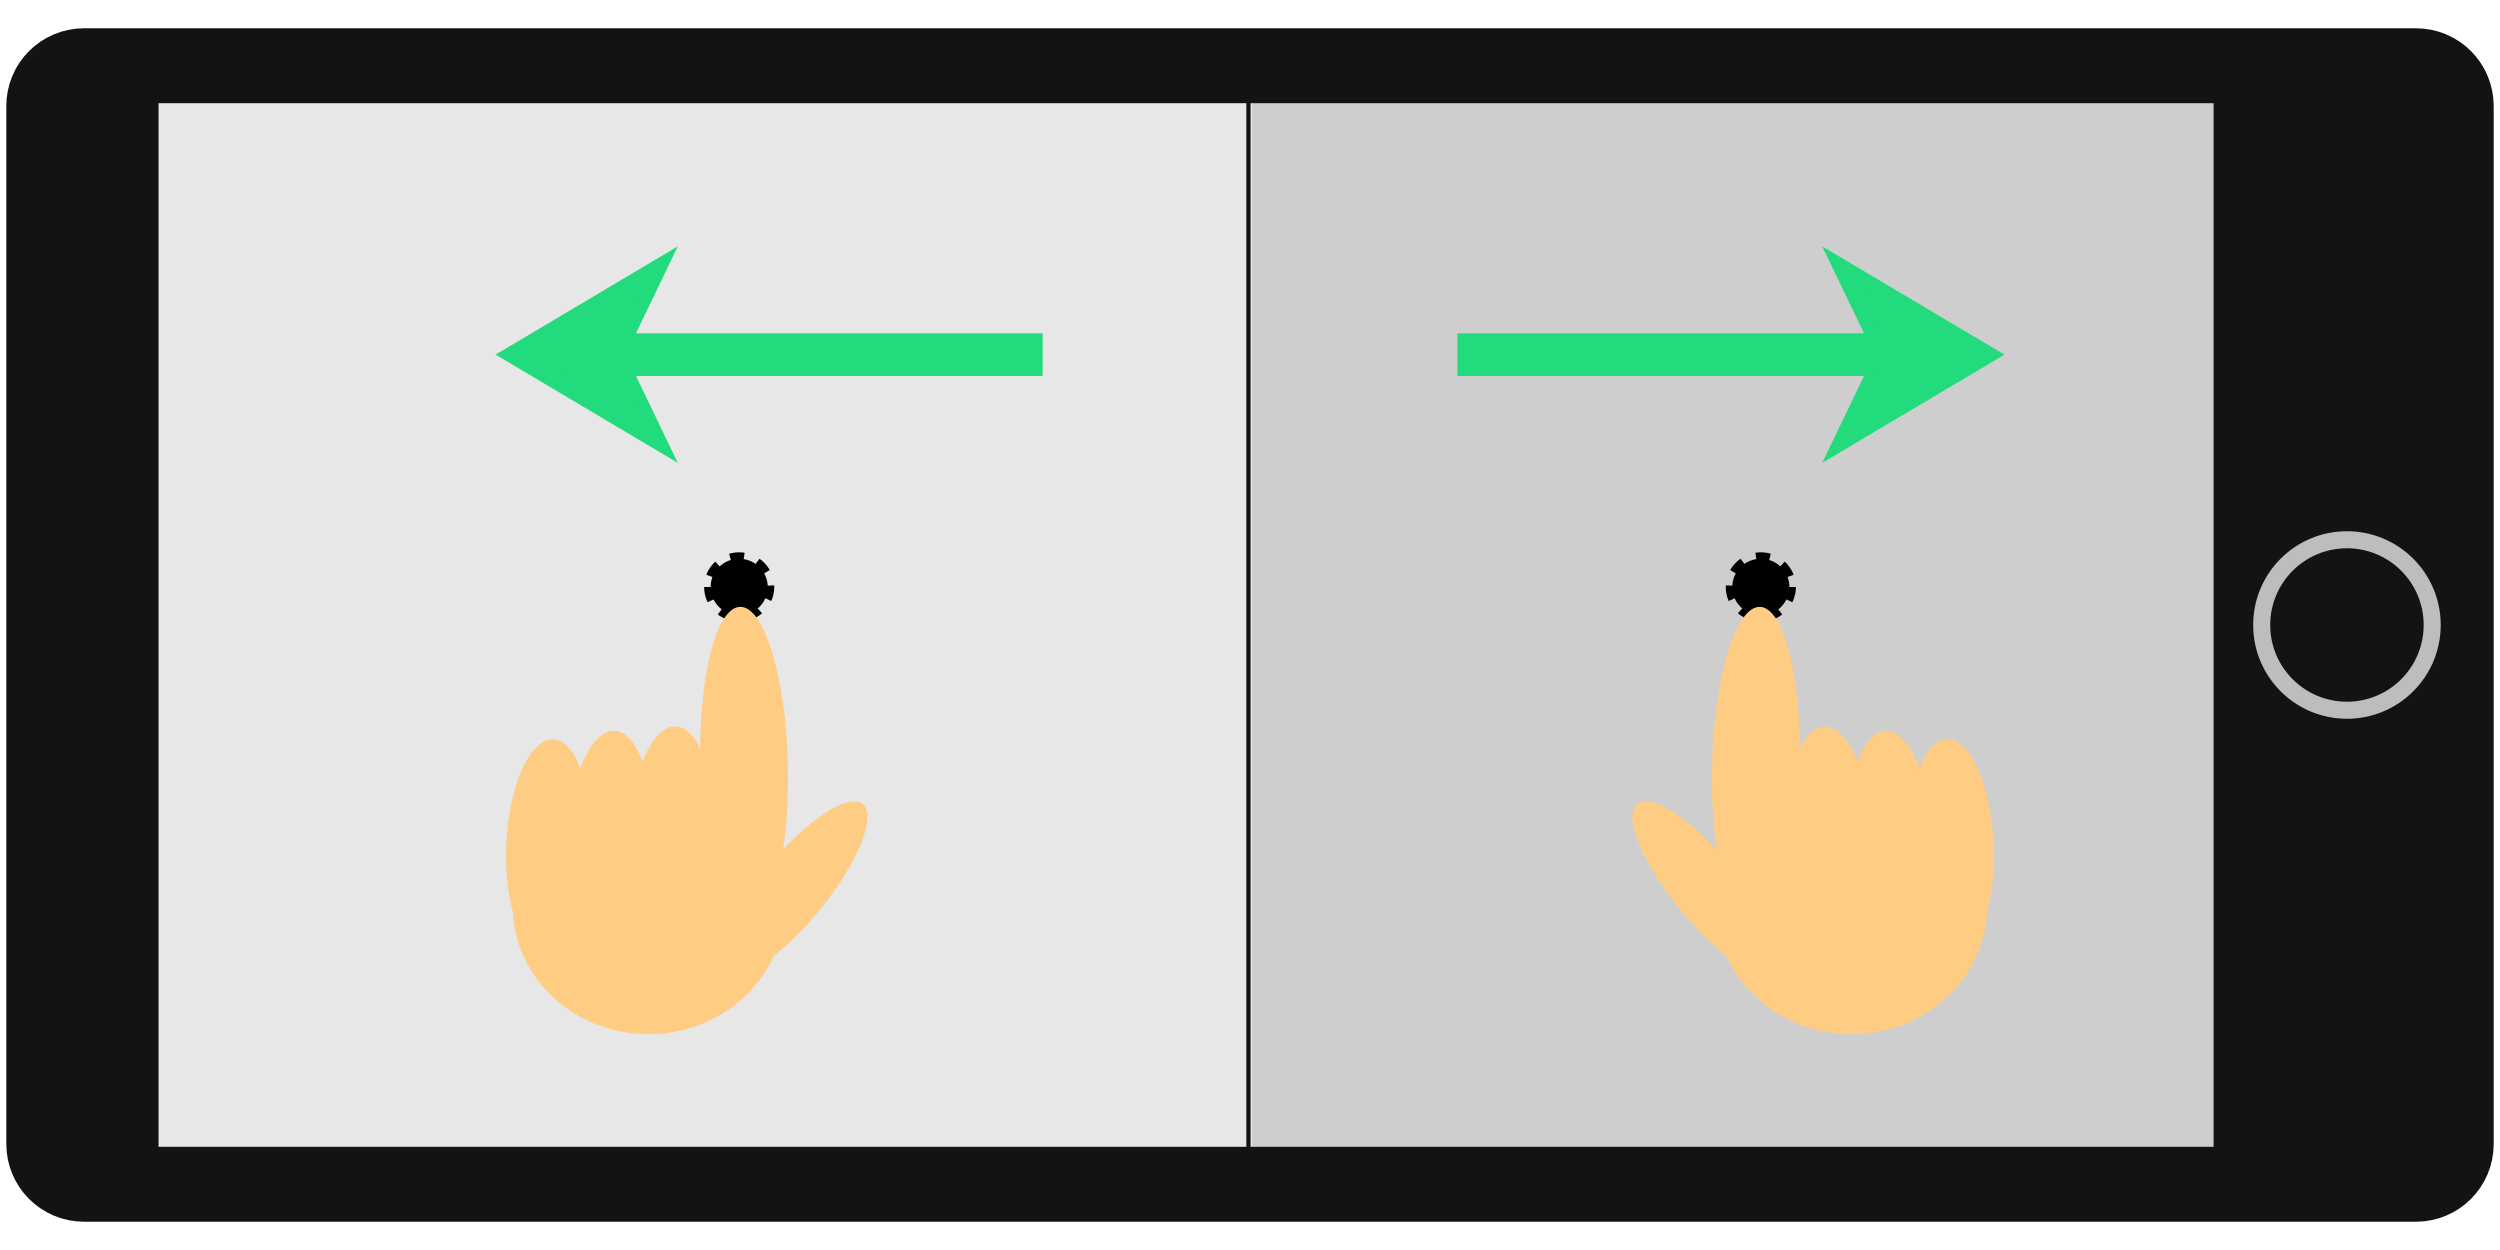
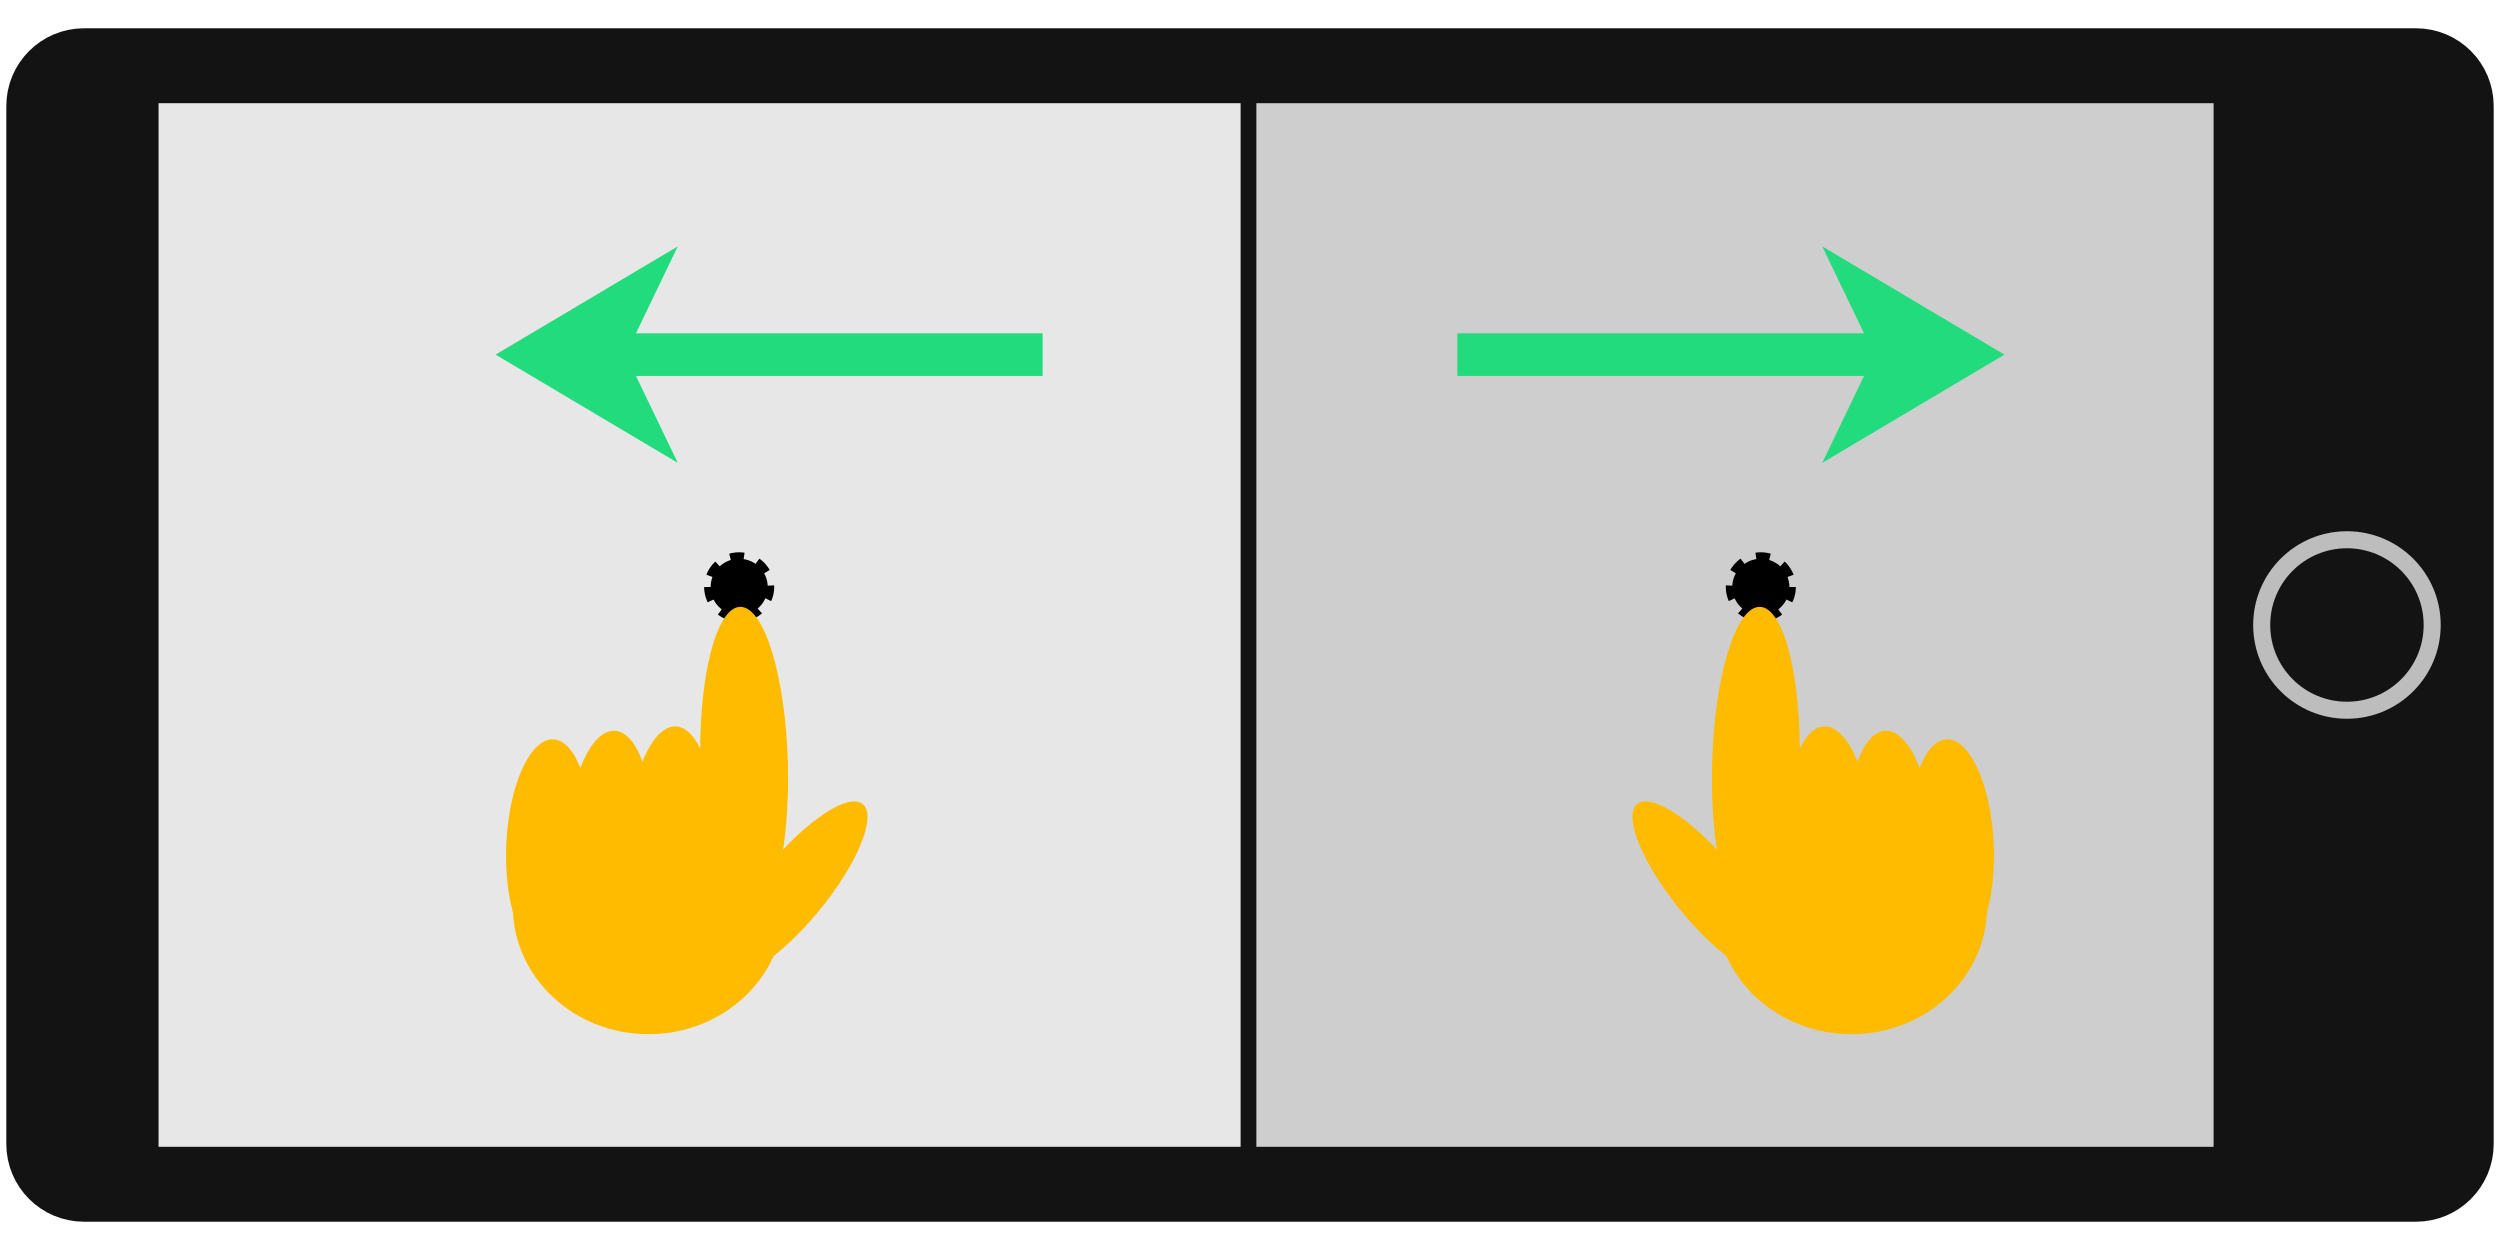
<svg xmlns="http://www.w3.org/2000/svg" width="600" height="300" viewBox="0 0 600 300" id="svg2" version="1.1">
  <defs id="defs4">
    <marker style="overflow:visible" id="marker4580" refX="0" refY="0" orient="auto">
      <path transform="matrix(-0.4,0,0,-0.4,-4,0)" style="fill:#21db7c;fill-opacity:1;fill-rule:evenodd;stroke:#21db7c;stroke-width:1pt;stroke-opacity:1" d="M 0,0 5,-5 -12.5,0 5,5 0,0 Z" id="path4582" />
    </marker>
    <marker orient="auto" refY="0" refX="0" id="Arrow1Mend" style="overflow:visible">
      <path id="path4189" d="M 0,0 5,-5 -12.5,0 5,5 0,0 Z" style="fill:#21db7c;fill-opacity:1;fill-rule:evenodd;stroke:#21db7c;stroke-width:1pt;stroke-opacity:1" transform="matrix(-0.4,0,0,-0.4,-4,0)" />
    </marker>
    <marker orient="auto" refY="0" refX="0" id="TriangleOutL" style="overflow:visible">
      <path id="path4322" d="m 5.77,0 -8.65,5 0,-10 8.65,5 z" style="fill:#000000;fill-opacity:1;fill-rule:evenodd;stroke:#000000;stroke-width:1pt;stroke-opacity:1" transform="scale(0.8,0.8)" />
    </marker>
  </defs>
  <g id="layer1" transform="translate(0,-752.3622)">
-     <g id="g4459" transform="matrix(1.022959,0,0,1.022959,-6.887755,-20.71751)">
-       <g transform="translate(5.357147,-0.35715)" id="g4416">
-         <rect style="opacity:1;fill:#d7d7d7;fill-opacity:0.596;stroke:none;stroke-width:4;stroke-linecap:round;stroke-linejoin:miter;stroke-miterlimit:4;stroke-dasharray:none;stroke-opacity:1" id="rect4404" width="259.286" height="254.286" x="35" y="775.934" ry="0" />
-         <rect ry="0" y="776.648" x="295" height="254.286" width="259.286" id="rect4406" style="opacity:1;fill:#adadad;fill-opacity:0.596;stroke:none;stroke-width:4;stroke-linecap:round;stroke-linejoin:miter;stroke-miterlimit:4;stroke-dasharray:none;stroke-opacity:1" />
-         <path style="fill:none;fill-rule:evenodd;stroke:#131313;stroke-width:1;stroke-linecap:butt;stroke-linejoin:miter;stroke-miterlimit:4;stroke-dasharray:none;stroke-opacity:1" d="m 294.286,769.505 0,266.429" id="path4408" />
-       </g>
-       <g transform="matrix(0.4809534,0,0,1,110.8376,-8.381497)" id="g4704">
-         <path style="fill:none;fill-rule:evenodd;stroke:#21db7c;stroke-width:10;stroke-linecap:butt;stroke-linejoin:miter;stroke-miterlimit:4;stroke-dasharray:none;stroke-opacity:1;marker-end:url(#Arrow1Mend)" d="M 292.143,847.308 45,847.308" id="path4174" />
-         <path id="path4578" d="m 494.471,847.308 247.143,0" style="fill:none;fill-rule:evenodd;stroke:#21db7c;stroke-width:10;stroke-linecap:butt;stroke-linejoin:miter;stroke-miterlimit:4;stroke-dasharray:none;stroke-opacity:1;marker-end:url(#marker4580)" />
-       </g>
-       <g transform="translate(-196.7857,-2.2617187e-5)" id="g4398">
-         <rect style="opacity:1;fill:none;fill-opacity:1;stroke:#131313;stroke-width:17.573;stroke-linecap:round;stroke-linejoin:miter;stroke-miterlimit:4;stroke-dasharray:none;stroke-opacity:1" id="rect4362" width="565.999" height="262.427" x="213.786" y="771.149" ry="9.446" />
-         <rect style="opacity:1;fill:#131313;fill-opacity:1;stroke:none;stroke-width:20;stroke-linecap:round;stroke-linejoin:miter;stroke-miterlimit:4;stroke-dasharray:none;stroke-opacity:1" id="rect4364" width="52.143" height="247.143" x="722.857" y="778.076" ry="0" />
-         <circle style="opacity:1;fill:#131313;fill-opacity:1;stroke:#bdbdbd;stroke-width:4;stroke-linecap:round;stroke-linejoin:miter;stroke-miterlimit:4;stroke-dasharray:none;stroke-opacity:1" id="path4370" cx="754.143" cy="902.362" r="20" />
-         <rect ry="0" y="779.505" x="214.286" height="247.143" width="26.429" id="rect4396" style="opacity:1;fill:#131313;fill-opacity:1;stroke:none;stroke-width:20;stroke-linecap:round;stroke-linejoin:miter;stroke-miterlimit:4;stroke-dasharray:none;stroke-opacity:1" />
-       </g>
-       <g transform="translate(5.365666,-14)" id="g4439">
-         <g id="g4164" transform="matrix(1.016925,0,0,1.006358,9.432877,37.68465)">
-           <circle r="6.589" cy="864.269" cx="398.307" id="path4154" style="opacity:1;fill:#000000;fill-opacity:1;stroke:#000000;stroke-width:3;stroke-linejoin:round;stroke-miterlimit:4;stroke-dasharray:3, 3;stroke-dashoffset:0;stroke-opacity:1" />
-           <g id="g4156">
-             <ellipse style="opacity:1;fill:#ffcc83;fill-opacity:1;stroke:none;stroke-width:20;stroke-linejoin:round;stroke-miterlimit:4;stroke-dasharray:none;stroke-opacity:1" id="path4136" cx="419.213" cy="938.72" rx="31.315" ry="29.799" />
-             <ellipse style="opacity:1;fill:#ffcc83;fill-opacity:1;stroke:none;stroke-width:20;stroke-linejoin:round;stroke-miterlimit:4;stroke-dasharray:none;stroke-opacity:1" id="path4138" cx="895.367" cy="-420.057" rx="36.871" ry="10.102" transform="matrix(-0.02541881,0.9996769,-0.9996769,-0.02541881,0,0)" />
-             <ellipse transform="matrix(0.6065255,0.7950641,-0.9233577,0.3839408,0,0)" ry="8.096" rx="25.338" cy="269.036" cx="1045.638" id="ellipse4140" style="opacity:1;fill:#ffcc83;fill-opacity:1;stroke:none;stroke-width:20;stroke-linejoin:round;stroke-miterlimit:4;stroke-dasharray:none;stroke-opacity:1" />
-             <ellipse style="opacity:1;fill:#ffcc83;fill-opacity:1;stroke:none;stroke-width:20;stroke-linejoin:round;stroke-miterlimit:4;stroke-dasharray:none;stroke-opacity:1" id="ellipse4142" cx="836.428" cy="-417.607" rx="24.67" ry="10" transform="matrix(0.00619321,0.9999808,-0.9790091,-0.2038163,0,0)" />
-             <ellipse transform="matrix(0.00619321,0.9999808,-0.9790091,-0.2038163,0,0)" ry="10" rx="24.67" cy="-432.064" cx="834.492" id="ellipse4146" style="opacity:1;fill:#ffcc83;fill-opacity:1;stroke:none;stroke-width:20;stroke-linejoin:round;stroke-miterlimit:4;stroke-dasharray:none;stroke-opacity:1" />
-             <ellipse style="opacity:1;fill:#ffcc83;fill-opacity:1;stroke:none;stroke-width:20;stroke-linejoin:round;stroke-miterlimit:4;stroke-dasharray:none;stroke-opacity:1" id="ellipse4148" cx="833.546" cy="-446.516" rx="24.67" ry="10" transform="matrix(0.00619321,0.9999808,-0.9790091,-0.2038163,0,0)" />
-           </g>
-         </g>
-         <g transform="matrix(-1.016925,0,0,1.006358,579.8358,37.68465)" id="g4421">
-           <circle style="opacity:1;fill:#000000;fill-opacity:1;stroke:#000000;stroke-width:3;stroke-linejoin:round;stroke-miterlimit:4;stroke-dasharray:3, 3;stroke-dashoffset:0;stroke-opacity:1" id="circle4423" cx="398.307" cy="864.269" r="6.589" />
-           <g id="g4425">
-             <ellipse ry="29.799" rx="31.315" cy="938.72" cx="419.213" id="ellipse4427" style="opacity:1;fill:#ffcc83;fill-opacity:1;stroke:none;stroke-width:20;stroke-linejoin:round;stroke-miterlimit:4;stroke-dasharray:none;stroke-opacity:1" />
-             <ellipse transform="matrix(-0.02541881,0.9996769,-0.9996769,-0.02541881,0,0)" ry="10.102" rx="36.871" cy="-420.057" cx="895.367" id="ellipse4429" style="opacity:1;fill:#ffcc83;fill-opacity:1;stroke:none;stroke-width:20;stroke-linejoin:round;stroke-miterlimit:4;stroke-dasharray:none;stroke-opacity:1" />
-             <ellipse style="opacity:1;fill:#ffcc83;fill-opacity:1;stroke:none;stroke-width:20;stroke-linejoin:round;stroke-miterlimit:4;stroke-dasharray:none;stroke-opacity:1" id="ellipse4431" cx="1045.638" cy="269.036" rx="25.338" ry="8.096" transform="matrix(0.6065255,0.7950641,-0.9233577,0.3839408,0,0)" />
-             <ellipse transform="matrix(0.00619321,0.9999808,-0.9790091,-0.2038163,0,0)" ry="10" rx="24.67" cy="-417.607" cx="836.428" id="ellipse4433" style="opacity:1;fill:#ffcc83;fill-opacity:1;stroke:none;stroke-width:20;stroke-linejoin:round;stroke-miterlimit:4;stroke-dasharray:none;stroke-opacity:1" />
-             <ellipse style="opacity:1;fill:#ffcc83;fill-opacity:1;stroke:none;stroke-width:20;stroke-linejoin:round;stroke-miterlimit:4;stroke-dasharray:none;stroke-opacity:1" id="ellipse4435" cx="834.492" cy="-432.064" rx="24.67" ry="10" transform="matrix(0.00619321,0.9999808,-0.9790091,-0.2038163,0,0)" />
-             <ellipse transform="matrix(0.00619321,0.9999808,-0.9790091,-0.2038163,0,0)" ry="10" rx="24.67" cy="-446.516" cx="833.546" id="ellipse4437" style="opacity:1;fill:#ffcc83;fill-opacity:1;stroke:none;stroke-width:20;stroke-linejoin:round;stroke-miterlimit:4;stroke-dasharray:none;stroke-opacity:1" />
-           </g>
-         </g>
-       </g>
+     <rect style="opacity:1;fill:#d7d7d7;fill-opacity:0.596;stroke:none;stroke-width:4.092;stroke-linecap:round;stroke-linejoin:miter;stroke-miterlimit:4;stroke-dasharray:none;stroke-opacity:1" id="rect4404" width="265.239" height="260.124" x="34.396" y="772.666" ry="0" />
+     <rect ry="0" y="773.396" x="300.365" height="260.124" width="265.239" id="rect4406" style="opacity:1;fill:#adadad;fill-opacity:0.596;stroke:none;stroke-width:4.092;stroke-linecap:round;stroke-linejoin:miter;stroke-miterlimit:4;stroke-dasharray:none;stroke-opacity:1" />
+     <path style="fill:none;fill-rule:evenodd;stroke:#131313;stroke-width:3.78;stroke-linecap:butt;stroke-linejoin:miter;stroke-miterlimit:4;stroke-dasharray:none;stroke-opacity:1" d="M 299.635,766.089 V 1038.635" id="path4408" />
+     <g id="g4704" transform="matrix(0.4919958,0,0,1.022959,106.4946,-29.29144)">
+       <path id="path4174" d="M 292.143,847.308 H 45" style="fill:none;fill-rule:evenodd;stroke:#21db7c;stroke-width:10;stroke-linecap:butt;stroke-linejoin:miter;stroke-miterlimit:4;stroke-dasharray:none;stroke-opacity:1;marker-end:url(#Arrow1Mend)" />
+       <path style="fill:none;fill-rule:evenodd;stroke:#21db7c;stroke-width:10;stroke-linecap:butt;stroke-linejoin:miter;stroke-miterlimit:4;stroke-dasharray:none;stroke-opacity:1;marker-end:url(#marker4580)" d="M 494.471,847.308 H 741.614" id="path4578" />
    </g>
+     <g id="g4398" transform="matrix(1.022959,0,0,1.022959,-208.1915,-20.71754)">
+       <rect ry="9.446" y="771.149" x="213.786" height="262.427" width="565.999" id="rect4362" style="opacity:1;fill:none;fill-opacity:1;stroke:#131313;stroke-width:17.573;stroke-linecap:round;stroke-linejoin:miter;stroke-miterlimit:4;stroke-dasharray:none;stroke-opacity:1" />
+       <rect ry="0" y="778.076" x="722.857" height="247.143" width="52.143" id="rect4364" style="opacity:1;fill:#131313;fill-opacity:1;stroke:none;stroke-width:20;stroke-linecap:round;stroke-linejoin:miter;stroke-miterlimit:4;stroke-dasharray:none;stroke-opacity:1" />
+       <circle r="20" cy="902.362" cx="754.143" id="path4370" style="opacity:1;fill:#131313;fill-opacity:1;stroke:#bdbdbd;stroke-width:4;stroke-linecap:round;stroke-linejoin:miter;stroke-miterlimit:4;stroke-dasharray:none;stroke-opacity:1" />
+       <rect style="opacity:1;fill:#131313;fill-opacity:1;stroke:none;stroke-width:20;stroke-linecap:round;stroke-linejoin:miter;stroke-miterlimit:4;stroke-dasharray:none;stroke-opacity:1" id="rect4396" width="26.429" height="247.143" x="214.286" y="779.505" ry="0" />
+     </g>
+     <ellipse style="opacity:1;fill:#000000;fill-opacity:1;stroke:#000000;stroke-width:3.105;stroke-linejoin:round;stroke-miterlimit:4;stroke-dasharray:3.105, 3.105;stroke-dashoffset:0;stroke-opacity:1" id="path4154" cx="422.599" cy="893.244" rx="6.854" ry="6.783" />
+     <ellipse style="opacity:1;fill:#ffbb00;fill-opacity:1;stroke:none;stroke-width:20.697;stroke-linejoin:round;stroke-miterlimit:4;stroke-dasharray:none;stroke-opacity:1" id="path4136" cx="444.347" cy="969.889" rx="32.576" ry="30.677" />
+     <ellipse style="opacity:1;fill:#ffbb00;fill-opacity:1;stroke:none;stroke-width:20.697;stroke-linejoin:round;stroke-miterlimit:4;stroke-dasharray:none;stroke-opacity:1" id="path4138" cx="925.056" cy="-445.309" rx="37.957" ry="10.508" transform="matrix(-0.02568554,0.9996701,-0.9996836,-0.02515484,0,0)" />
+     <ellipse transform="matrix(0.6105281,0.7919946,-0.924768,0.3805315,0,0)" ry="8.41" rx="26.186" cy="274.892" cx="1087.238" id="ellipse4140" style="opacity:1;fill:#ffbb00;fill-opacity:1;stroke:none;stroke-width:20.721;stroke-linejoin:round;stroke-miterlimit:4;stroke-dasharray:none;stroke-opacity:1" />
+     <ellipse style="opacity:1;fill:#ffbb00;fill-opacity:1;stroke:none;stroke-width:20.693;stroke-linejoin:round;stroke-miterlimit:4;stroke-dasharray:none;stroke-opacity:1" id="ellipse4142" cx="862.886" cy="-442.651" rx="25.397" ry="10.398" transform="matrix(0.00625824,0.9999804,-0.9794298,-0.2017851,0,0)" />
+     <ellipse transform="matrix(0.00625824,0.9999804,-0.9794298,-0.2017851,0,0)" ry="10.398" rx="25.397" cy="-457.684" cx="860.893" id="ellipse4146" style="opacity:1;fill:#ffbb00;fill-opacity:1;stroke:none;stroke-width:20.693;stroke-linejoin:round;stroke-miterlimit:4;stroke-dasharray:none;stroke-opacity:1" />
+     <ellipse style="opacity:1;fill:#ffbb00;fill-opacity:1;stroke:none;stroke-width:20.693;stroke-linejoin:round;stroke-miterlimit:4;stroke-dasharray:none;stroke-opacity:1" id="ellipse4148" cx="859.919" cy="-472.711" rx="25.397" ry="10.398" transform="matrix(0.00625824,0.9999804,-0.9794298,-0.2017851,0,0)" />
+     <ellipse cy="893.244" cx="-177.401" id="circle4423" style="opacity:1;fill:#000000;fill-opacity:1;stroke:#000000;stroke-width:3.105;stroke-linejoin:round;stroke-miterlimit:4;stroke-dasharray:3.105, 3.105;stroke-dashoffset:0;stroke-opacity:1" transform="scale(-1,1)" rx="6.854" ry="6.783" />
+     <ellipse ry="30.677" rx="32.576" cy="969.889" cx="-155.653" id="ellipse4427" style="opacity:1;fill:#ffbb00;fill-opacity:1;stroke:none;stroke-width:20.697;stroke-linejoin:round;stroke-miterlimit:4;stroke-dasharray:none;stroke-opacity:1" transform="scale(-1,1)" />
+     <ellipse transform="matrix(0.02568554,0.9996701,0.9996836,-0.02515484,0,0)" ry="10.508" rx="37.957" cy="154.493" cx="940.149" id="ellipse4429" style="opacity:1;fill:#ffbb00;fill-opacity:1;stroke:none;stroke-width:20.697;stroke-linejoin:round;stroke-miterlimit:4;stroke-dasharray:none;stroke-opacity:1" />
+     <ellipse style="opacity:1;fill:#ffbb00;fill-opacity:1;stroke:none;stroke-width:20.721;stroke-linejoin:round;stroke-miterlimit:4;stroke-dasharray:none;stroke-opacity:1" id="ellipse4431" cx="850.573" cy="767.459" rx="26.186" ry="8.41" transform="matrix(-0.6105281,0.7919946,0.924768,0.3805315,0,0)" />
+     <ellipse transform="matrix(-0.00625824,0.9999804,0.9794298,-0.2017851,0,0)" ry="10.398" rx="25.397" cy="170.742" cx="986.662" id="ellipse4433" style="opacity:1;fill:#ffbb00;fill-opacity:1;stroke:none;stroke-width:20.693;stroke-linejoin:round;stroke-miterlimit:4;stroke-dasharray:none;stroke-opacity:1" />
+     <ellipse style="opacity:1;fill:#ffbb00;fill-opacity:1;stroke:none;stroke-width:20.693;stroke-linejoin:round;stroke-miterlimit:4;stroke-dasharray:none;stroke-opacity:1" id="ellipse4435" cx="984.668" cy="155.708" rx="25.397" ry="10.398" transform="matrix(-0.00625824,0.9999804,0.9794298,-0.2017851,0,0)" />
+     <ellipse transform="matrix(-0.00625824,0.9999804,0.9794298,-0.2017851,0,0)" ry="10.398" rx="25.397" cy="140.681" cx="983.695" id="ellipse4437" style="opacity:1;fill:#ffbb00;fill-opacity:1;stroke:none;stroke-width:20.693;stroke-linejoin:round;stroke-miterlimit:4;stroke-dasharray:none;stroke-opacity:1" />
  </g>
</svg>
